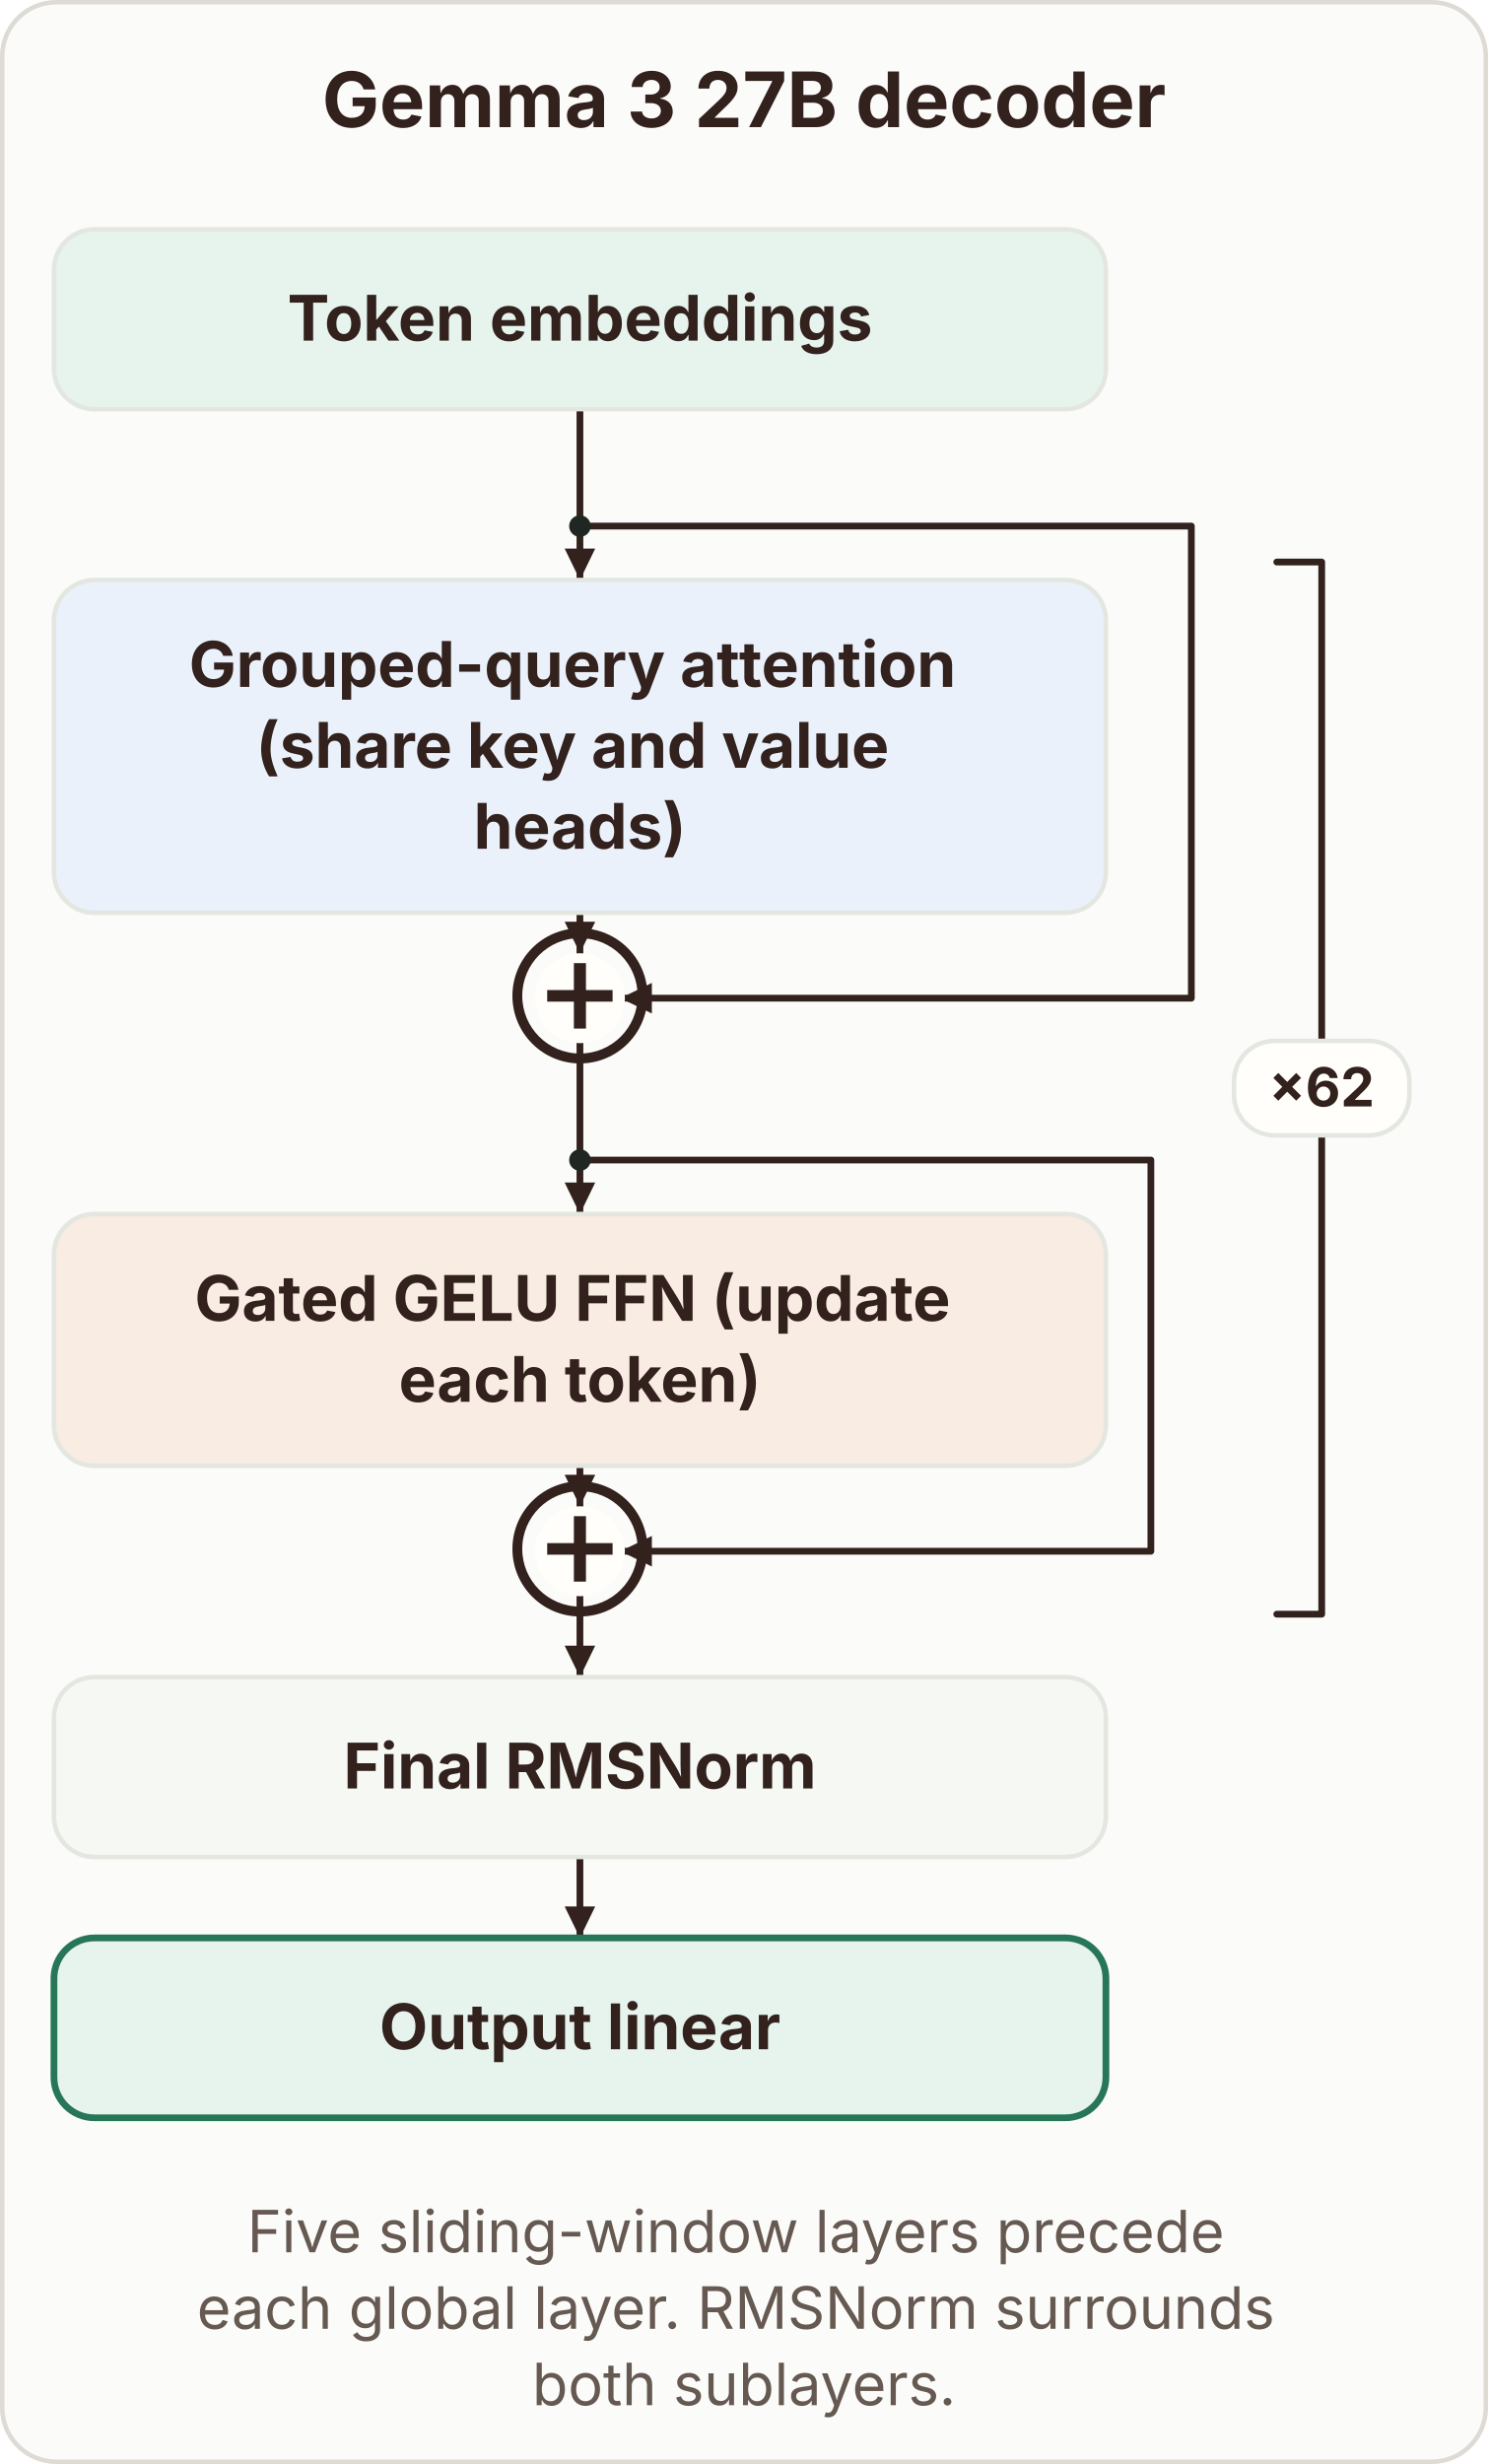
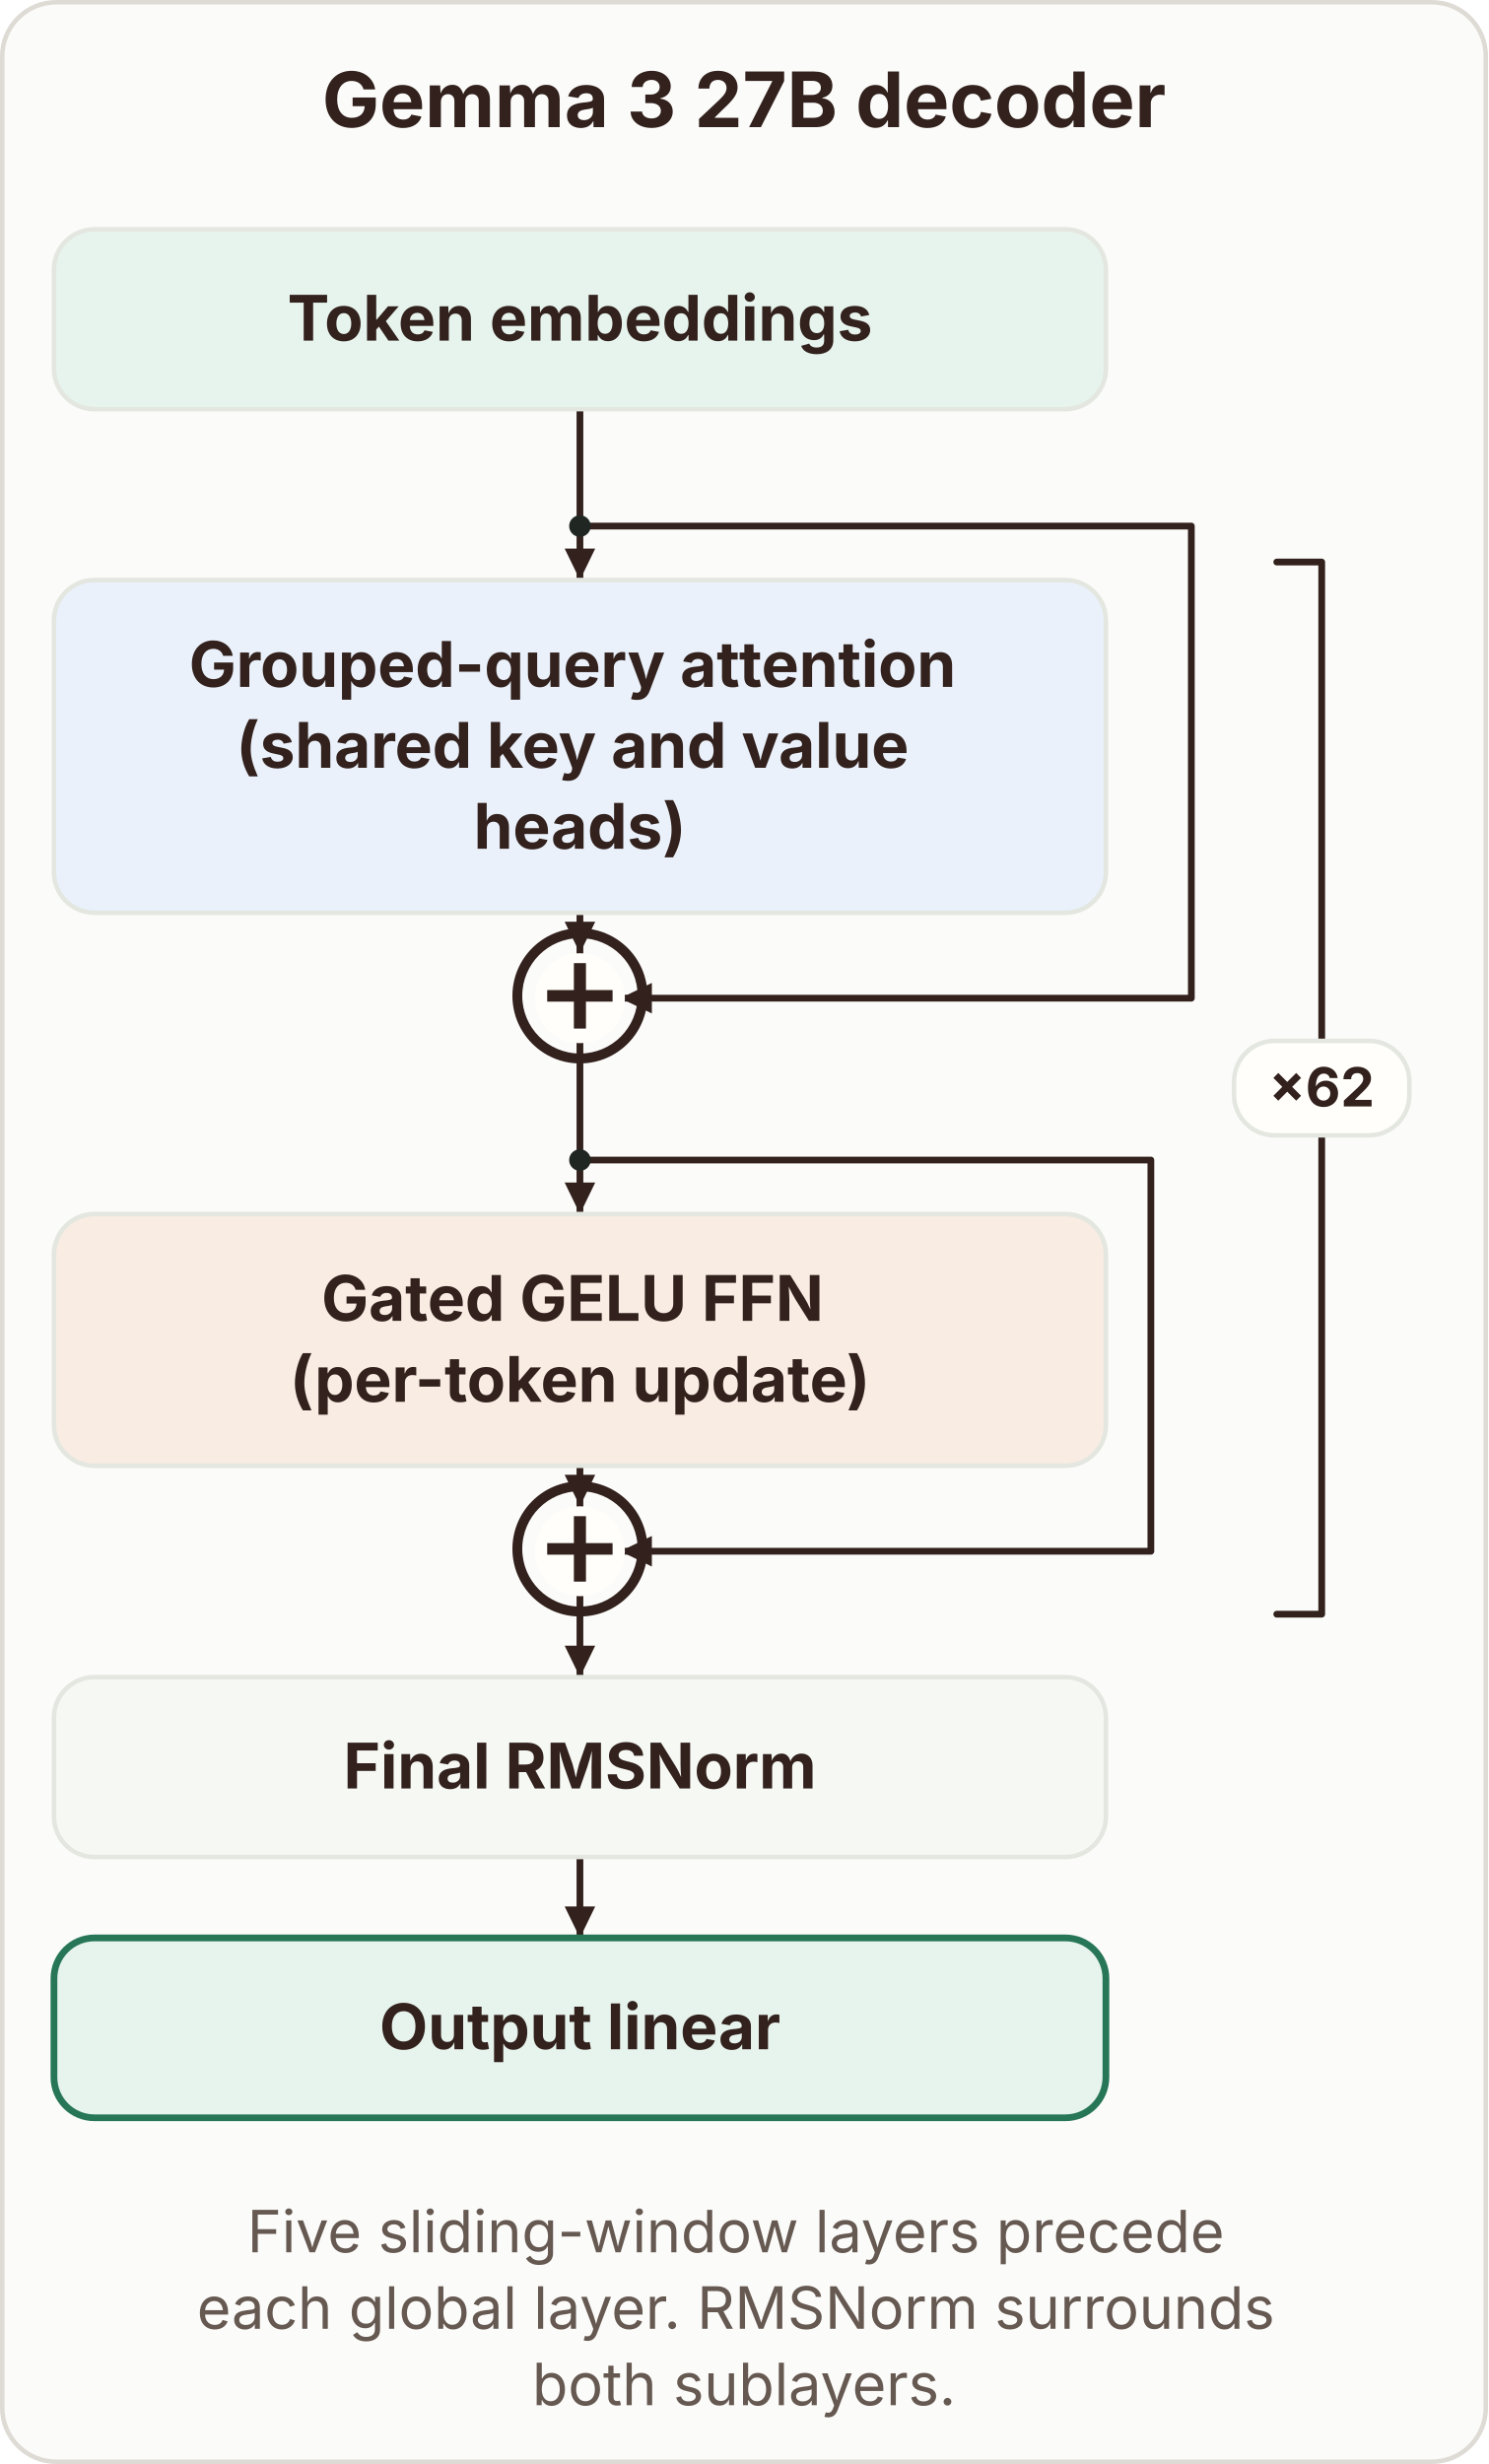
- <svg xmlns="http://www.w3.org/2000/svg" width="331" height="548" viewBox="0 0 331 548" role="img" aria-label="Gemma 3 27B decoder Token embeddings → Grouped-query attention (share key and value heads) → Gated GELU FFN (update each token) → Final RMSNorm → Output linear Token embeddings Grouped-query attention (share key and value heads) Repeat Grouped-query attention (share key and value heads) through Gated GELU FFN (update each token) 62 times Gated GELU FFN (update each token) Final RMSNorm Output linear Residual bypass from Grouped-query attention (share key and value heads) through Grouped-query attention (share key and value heads), then add Residual bypass from Gated GELU FFN (update each token) through Gated GELU FFN (update each token), then add Five sliding-window layers precede each global layer. RMSNorm surrounds both sublayers." font-family="Inter, Liberation Sans, Arial, sans-serif" style="display:block;max-width:none;margin-inline:auto;--color-ink:#202723;--color-ink-2:#5d675f;--color-line:#e3e7e0;--viz-surface:#fffefa" data-tutor-diagram="block-stack">
+ <svg xmlns="http://www.w3.org/2000/svg" width="331" height="548" viewBox="0 0 331 548" role="img" aria-label="Gemma 3 27B decoder Token embeddings → Grouped-query attention (shared key and value heads) → Gated GELU FFN (per-token update) → Final RMSNorm → Output linear Token embeddings Grouped-query attention (shared key and value heads) Repeat Grouped-query attention (shared key and value heads) through Gated GELU FFN (per-token update) 62 times Gated GELU FFN (per-token update) Final RMSNorm Output linear Residual bypass from Grouped-query attention (shared key and value heads) through Grouped-query attention (shared key and value heads), then add Residual bypass from Gated GELU FFN (per-token update) through Gated GELU FFN (per-token update), then add Five sliding-window layers precede each global layer. RMSNorm surrounds both sublayers." font-family="Inter, Liberation Sans, Arial, sans-serif" style="display:block;max-width:none;margin-inline:auto;--color-ink:#202723;--color-ink-2:#5d675f;--color-line:#e3e7e0;--viz-surface:#fffefa" data-tutor-diagram="block-stack">
  <rect x="0.5" y="0.5" width="330" height="547" rx="12" fill="var(--viz-surface, #fbfbfa)" stroke="var(--color-line, #dedad4)" />
  <text x="165.5" y="22.5" fill="var(--color-ink, #32211c)" font-size="17" font-weight="700" text-anchor="middle">
    <tspan x="165.5" y="28.28">Gemma 3 27B decoder</tspan>
  </text>
  <g transform="translate(0 39)">
    <g data-block-stack-group="att:ff">
      <polyline points="284,86 294,86 294,320 284,320" fill="none" stroke="var(--color-ink, #32211c)" stroke-width="1.5" stroke-linecap="round" stroke-linejoin="round" />
      <rect x="274.5" y="192.5" width="39" height="21" rx="9" fill="#fffefa" stroke="#e3e7e0" stroke-width="1" />
      <text x="294" y="203" fill="var(--color-ink, #32211c)" font-size="12" font-weight="700" text-anchor="middle">
        <tspan x="294" y="207.08">×62</tspan>
      </text>
    </g>
    <g>
      <polyline points="129,52 129,90" fill="none" stroke="var(--color-ink, #32211c)" stroke-width="1.5" stroke-linecap="round" stroke-linejoin="round" />
      <polygon points="129,90 125.6,83 132.4,83" fill="var(--color-ink, #32211c)" data-tutor-arrowhead="" />
    </g>
    <g>
      <polyline points="129,164 129,173" fill="none" stroke="var(--color-ink, #32211c)" stroke-width="1.5" stroke-linecap="round" stroke-linejoin="round" />
      <polygon points="129,173 125.6,166 132.4,166" fill="var(--color-ink, #32211c)" data-tutor-arrowhead="" />
    </g>
    <g>
      <polyline points="129,193 129,231" fill="none" stroke="var(--color-ink, #32211c)" stroke-width="1.5" stroke-linecap="round" stroke-linejoin="round" />
      <polygon points="129,231 125.6,224 132.4,224" fill="var(--color-ink, #32211c)" data-tutor-arrowhead="" />
    </g>
    <g>
      <polyline points="129,287 129,296" fill="none" stroke="var(--color-ink, #32211c)" stroke-width="1.5" stroke-linecap="round" stroke-linejoin="round" />
      <polygon points="129,296 125.6,289 132.4,289" fill="var(--color-ink, #32211c)" data-tutor-arrowhead="" />
    </g>
    <g>
      <polyline points="129,316 129,334" fill="none" stroke="var(--color-ink, #32211c)" stroke-width="1.5" stroke-linecap="round" stroke-linejoin="round" />
      <polygon points="129,334 125.6,327 132.4,327" fill="var(--color-ink, #32211c)" data-tutor-arrowhead="" />
    </g>
    <g>
      <polyline points="129,374 129,392" fill="none" stroke="var(--color-ink, #32211c)" stroke-width="1.5" stroke-linecap="round" stroke-linejoin="round" />
      <polygon points="129,392 125.6,385 132.4,385" fill="var(--color-ink, #32211c)" data-tutor-arrowhead="" />
    </g>
    <g data-block-stack-residual="att:att">
      <g>
        <polyline points="129,78 265,78 265,183 138,183" fill="none" stroke="var(--color-ink, #32211c)" stroke-width="1.5" stroke-linecap="round" stroke-linejoin="round" />
        <polygon points="138,183 145,179.6 145,186.4" fill="var(--color-ink, #32211c)" data-tutor-arrowhead="" />
      </g>
    </g>
    <circle cx="129" cy="78" r="2.4" fill="#202723" />
    <g data-block-stack-residual="ff:ff">
      <g>
        <polyline points="129,219 256,219 256,306 138,306" fill="none" stroke="var(--color-ink, #32211c)" stroke-width="1.5" stroke-linecap="round" stroke-linejoin="round" />
        <polygon points="138,306 145,302.6 145,309.4" fill="var(--color-ink, #32211c)" data-tutor-arrowhead="" />
      </g>
    </g>
    <circle cx="129" cy="219" r="2.4" fill="#202723" />
    <g data-block-stack-node="emb">
      <rect x="12" y="12" width="234" height="40" rx="9" fill="#e7f3ed" stroke="#e3e7e0" stroke-width="1" />
      <text x="129" y="32" fill="var(--color-ink, #32211c)" font-size="14" font-weight="700" text-anchor="middle">
        <tspan x="129" y="36.76">Token embeddings</tspan>
      </text>
    </g>
    <g data-block-stack-node="att">
      <rect x="12" y="90" width="234" height="74" rx="9" fill="#eaf1fb" stroke="#e3e7e0" stroke-width="1" />
      <text x="129" y="127" fill="var(--color-ink, #32211c)" font-size="14" font-weight="700" text-anchor="middle">
        <tspan x="129" y="113.76">Grouped-query attention</tspan>
-         <tspan x="129" y="131.76">(share key and value</tspan>
+         <tspan x="129" y="131.76">(shared key and value</tspan>
        <tspan x="129" y="149.76">heads)</tspan>
      </text>
    </g>
    <g data-block-stack-node="ff">
      <rect x="12" y="231" width="234" height="56" rx="9" fill="#f8ece3" stroke="#e3e7e0" stroke-width="1" />
      <text x="129" y="259" fill="var(--color-ink, #32211c)" font-size="14" font-weight="700" text-anchor="middle">
-         <tspan x="129" y="254.76">Gated GELU FFN (update</tspan>
-         <tspan x="129" y="272.76">each token)</tspan>
+         <tspan x="129" y="254.76">Gated GELU FFN</tspan>
+         <tspan x="129" y="272.76">(per-token update)</tspan>
      </text>
    </g>
    <g data-block-stack-node="norm">
      <rect x="12" y="334" width="234" height="40" rx="9" fill="#f6f8f4" stroke="#e3e7e0" stroke-width="1" />
      <text x="129" y="354" fill="var(--color-ink, #32211c)" font-size="14" font-weight="700" text-anchor="middle">
        <tspan x="129" y="358.76">Final RMSNorm</tspan>
      </text>
    </g>
    <g data-block-stack-node="out">
      <rect x="12" y="392" width="234" height="40" rx="9" fill="#e7f3ed" stroke="#267657" stroke-width="1.5" />
      <text x="129" y="412" fill="var(--color-ink, #32211c)" font-size="14" font-weight="700" text-anchor="middle">
        <tspan x="129" y="416.76">Output linear</tspan>
      </text>
    </g>
    <g data-block-stack-merge="add">
      <circle cx="129" cy="183" r="10" fill="#fffefa" />
      <text x="129" y="183" fill="var(--color-ink, #32211c)" font-size="22" font-weight="700" text-anchor="middle">
        <tspan x="129" y="190.48">⊕</tspan>
      </text>
    </g>
    <g data-block-stack-merge="add">
      <circle cx="129" cy="306" r="10" fill="#fffefa" />
      <text x="129" y="306" fill="var(--color-ink, #32211c)" font-size="22" font-weight="700" text-anchor="middle">
        <tspan x="129" y="313.48">⊕</tspan>
      </text>
    </g>
  </g>
  <text x="165.5" y="513.5" fill="var(--color-ink-2, #665951)" font-size="13" font-weight="400" text-anchor="middle">
    <tspan x="165.5" y="500.92">Five sliding-window layers precede</tspan>
    <tspan x="165.5" y="517.92">each global layer. RMSNorm surrounds</tspan>
    <tspan x="165.5" y="534.92">both sublayers.</tspan>
  </text>
</svg>
